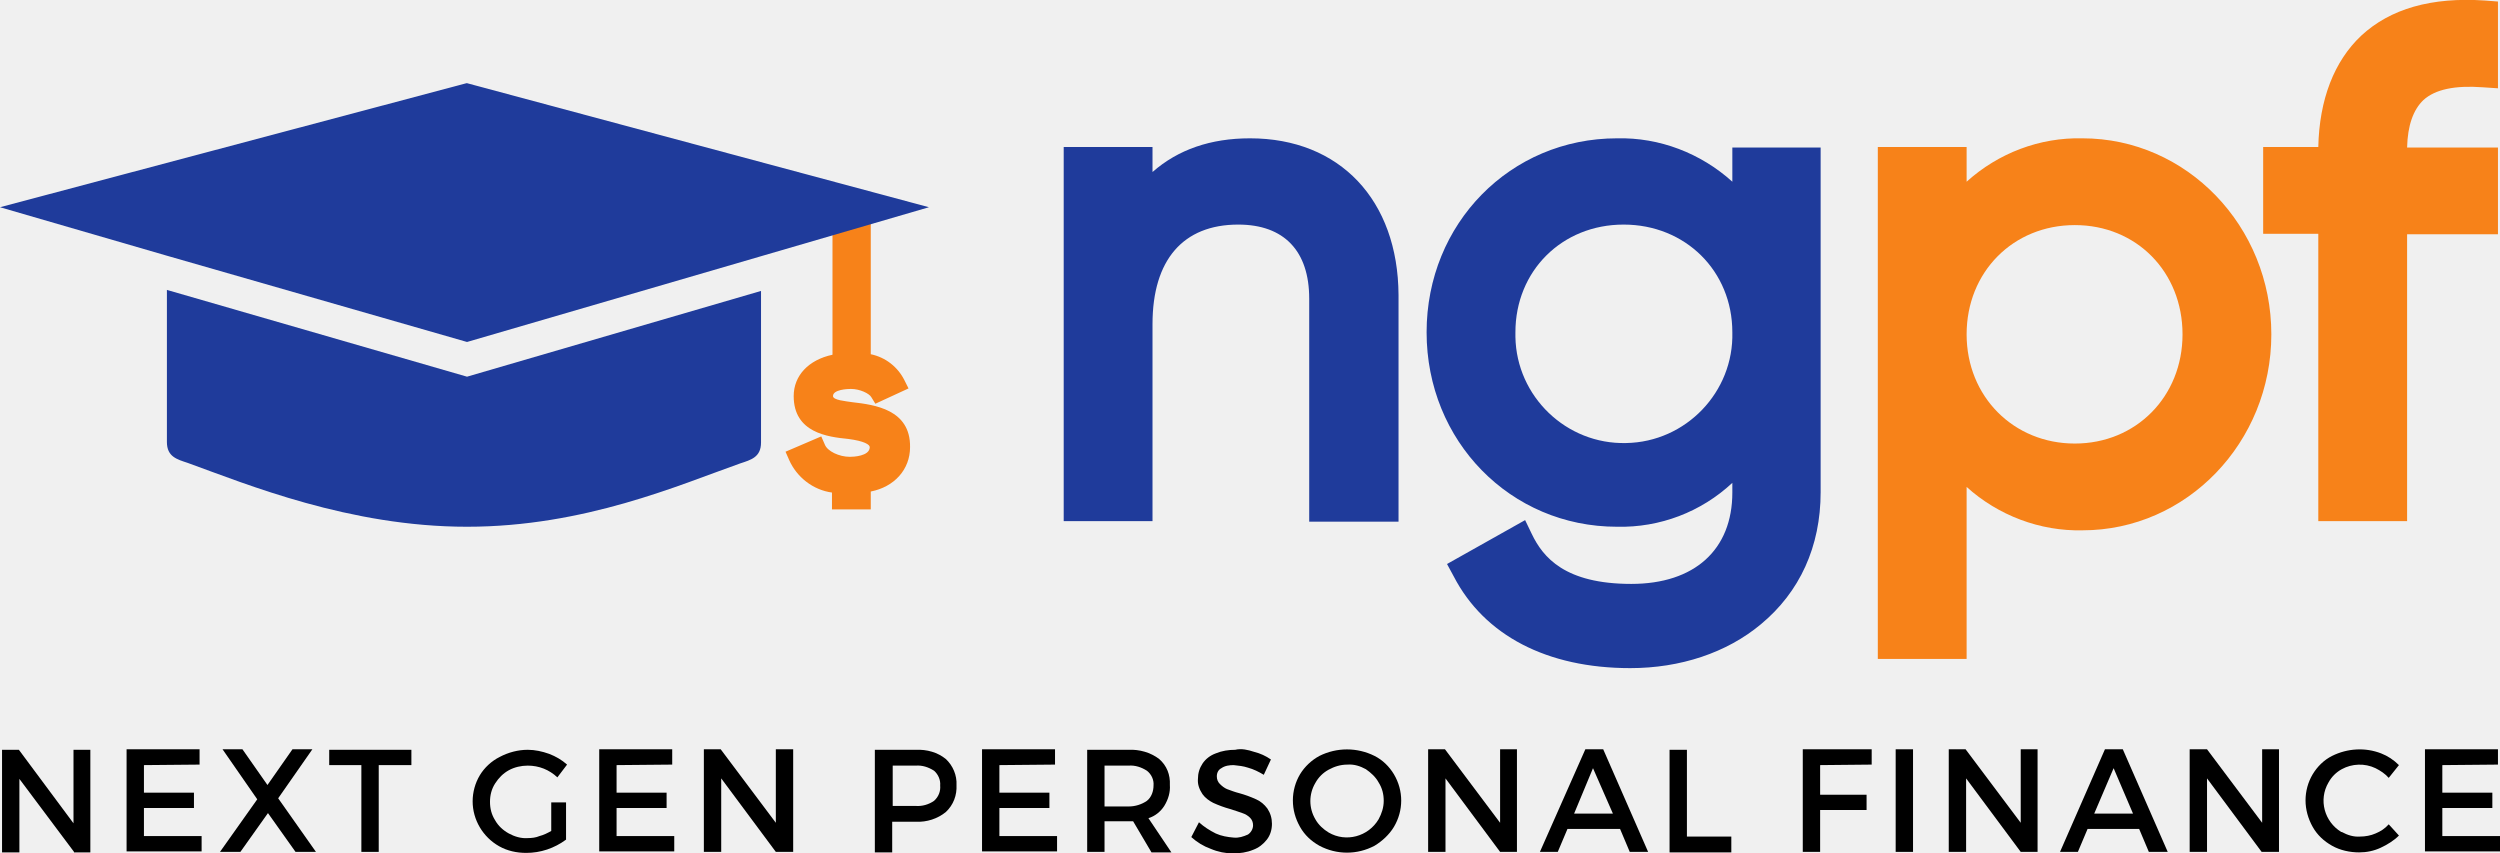
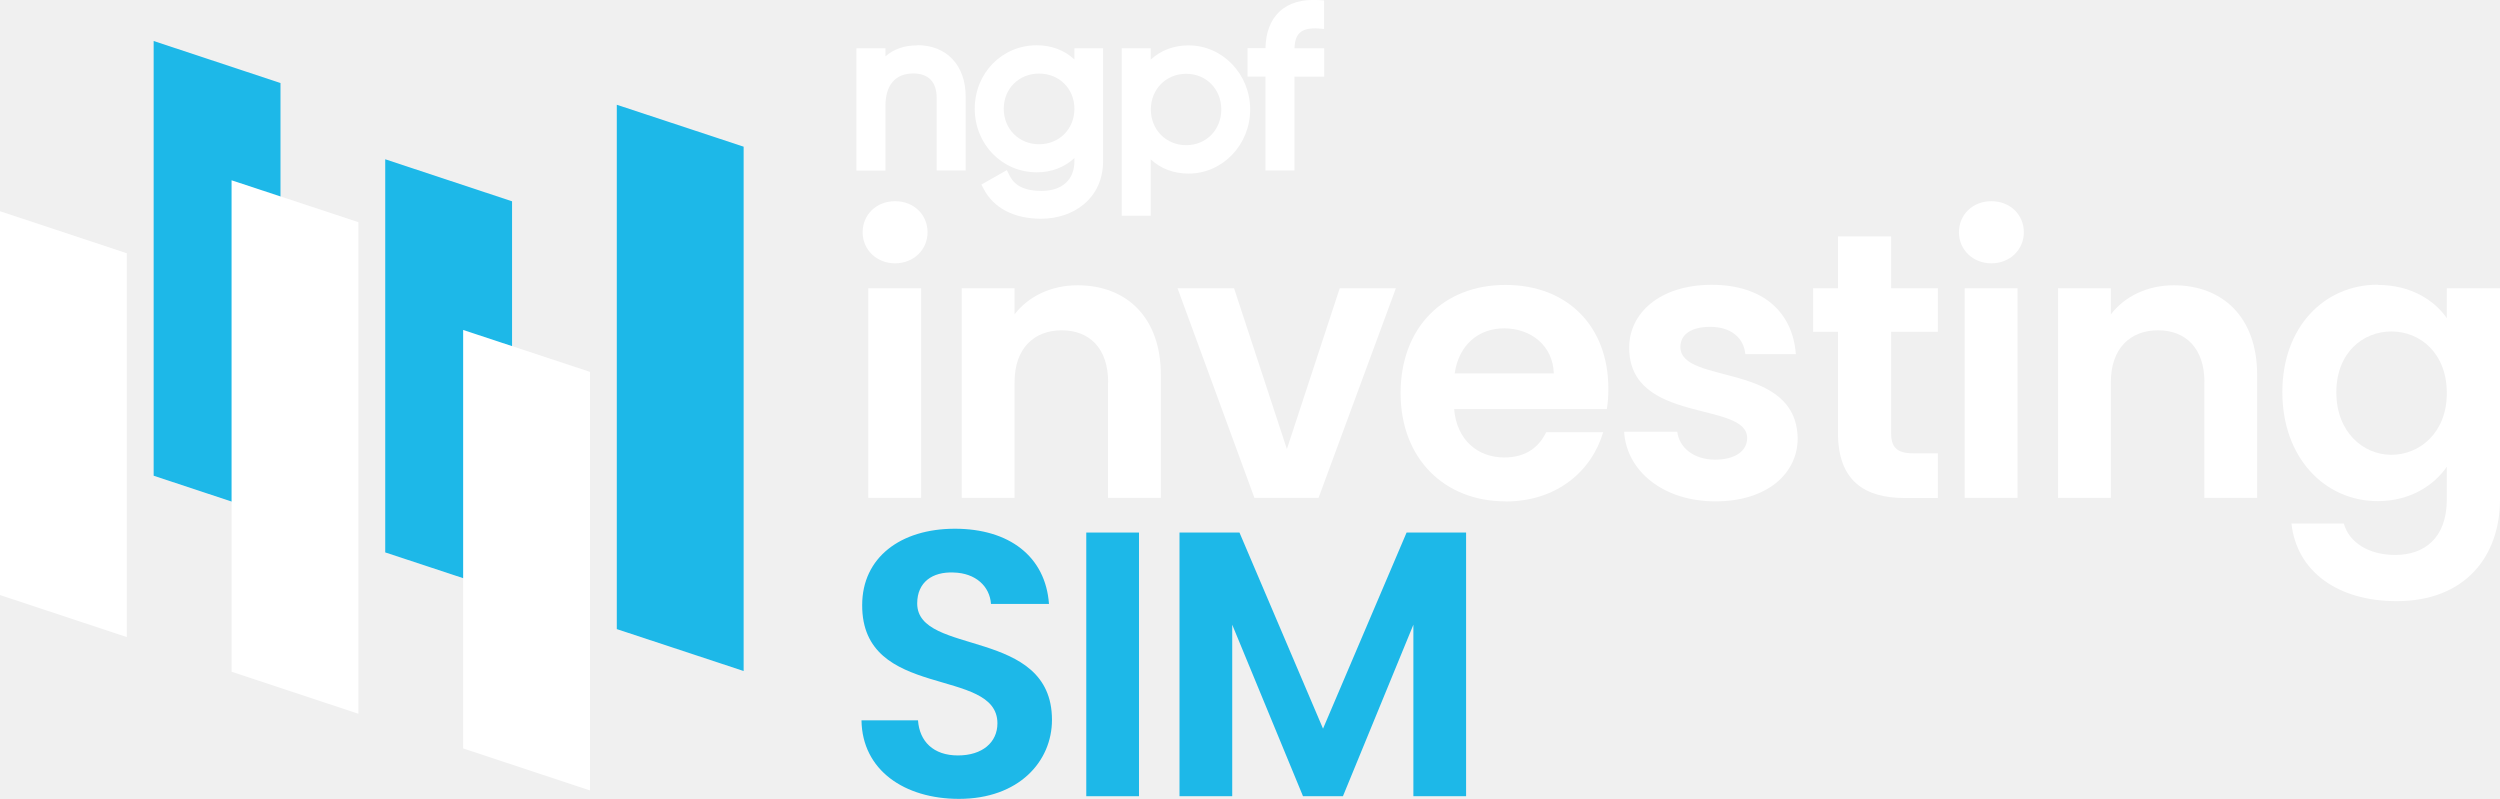
- <svg xmlns="http://www.w3.org/2000/svg" version="1.1" id="Layer_1" x="0px" y="0px" viewBox="0 0 489.8 167.1" style="enable-background:new 0 0 489.8 167.1;" xml:space="preserve">
-   <style type="text/css">
- 	.st0{fill:#F78219;}
- 	.st1{fill:#1F3B9B;}
- </style>
-   <path class="st0" d="M167,78.8c-1.3-0.2-3.8-0.4-3.8-1.2c0-1.3,2.9-1.4,3.5-1.4c1.8,0,3.6,0.9,4,1.6l0.8,1.3l6.5-3l-0.8-1.6  c-1.3-2.6-3.7-4.5-6.6-5.1v-3.1l0,0V43.5l-7.5,1.8v21.1l0,0v3.1c-4.7,1-7.6,4.1-7.6,8.1c0,7.2,6.7,8,10.7,8.4  c3.1,0.4,4.2,1.1,4.2,1.6c0,1.8-3.3,1.9-3.9,1.9c-2.1,0-4.4-1.1-4.9-2.4l-0.7-1.6l-7,3l0.7,1.6c1.5,3.4,4.7,5.9,8.4,6.4v3.3h7.6  v-3.5c4.6-0.9,7.7-4.3,7.7-8.7C178.4,80.2,171.3,79.3,167,78.8z" />
-   <path class="st1" d="M32.7,56.8v29.8c0,2.9,2,3.4,4.1,4.1c11.6,4.2,31.7,12.5,54.7,12.5S133.1,95,145,90.8c2.1-0.7,4.1-1.2,4.1-4.1  V57L91.5,73.8L32.7,56.8z" />
-   <polygon class="st1" points="91.5,16.3 91.4,16.3 0,40.6 32.7,50.1 32.7,50.1 91.5,67 149.1,50.2 182,40.6 " />
-   <path d="M14.5,166.9L3.8,152.6v14.4H0.4v-20.1h3.3l10.7,14.4v-14.4h3.3v20.1H14.5z" />
-   <path d="M28.2,149.9v5.4H38v3h-9.8v5.5h11.3v3H24.8v-20h14.3v3L28.2,149.9z" />
-   <path d="M61.9,166.9h-4l-5.4-7.6l-5.4,7.6h-4l7.3-10.3l-6.8-9.8h3.9l4.9,7l4.9-7h3.9l-6.7,9.6L61.9,166.9z" />
-   <path d="M74.2,149.9v17h-3.4v-17h-6.3v-3h16.1v3H74.2z" />
-   <path d="M110.9,157.1v7.4c-2.3,1.7-5,2.6-7.8,2.6c-1.9,0-3.7-0.4-5.3-1.3c-3.2-1.8-5.2-5.2-5.2-8.8c0-1.8,0.5-3.6,1.4-5.1  c0.9-1.5,2.3-2.8,3.9-3.6c1.7-0.9,3.6-1.4,5.5-1.4c1.4,0,2.8,0.3,4.2,0.8c1.3,0.5,2.5,1.2,3.5,2.1l-1.9,2.5  c-1.6-1.5-3.6-2.3-5.8-2.3c-1.3,0-2.6,0.3-3.7,0.9c-1.1,0.6-2,1.5-2.7,2.6c-0.7,1.1-1,2.3-1,3.6c0,1.3,0.3,2.5,1,3.6  c0.6,1.1,1.6,2,2.7,2.6c1.1,0.6,2.4,1,3.7,0.9c0.8,0,1.6-0.1,2.3-0.4c0.8-0.2,1.6-0.6,2.3-1v-5.6H110.9z" />
-   <path d="M120.8,149.9v5.4h9.8v3h-9.8v5.5h11.3v3h-14.7v-20h14.3v3L120.8,149.9z" />
-   <path d="M152,166.9l-10.7-14.4v14.4h-3.4v-20.1h3.3l10.8,14.4v-14.4h3.4v20.1H152z" />
-   <path d="M185.3,148.7c1.4,1.3,2.2,3.2,2.1,5.1c0.1,2-0.6,3.9-2.1,5.3c-1.6,1.3-3.7,2-5.9,1.9h-4.6v6h-3.4v-20.1h8  C181.6,146.8,183.7,147.4,185.3,148.7z M174.9,157.9h4.5c1.3,0.1,2.6-0.3,3.6-1c0.9-0.8,1.3-1.9,1.2-3c0.1-1.1-0.4-2.2-1.2-2.9  c-1.1-0.7-2.3-1.1-3.6-1h-4.5V157.9z" />
-   <path d="M195.8,149.9v5.4h9.8v3h-9.8v5.5h11.3v3h-14.7v-20h14.3v3L195.8,149.9z" />
-   <path d="M222,160.9c-0.2,0-0.5,0-0.9,0h-4.7v6H213v-20h8.1c2.1-0.1,4.3,0.5,6,1.8c1.5,1.3,2.2,3.1,2.1,5.1c0.1,1.4-0.3,2.8-1.1,4.1  c-0.7,1.1-1.8,2-3.1,2.4l4.5,6.7h-3.9L222,160.9z M224.7,156.9c0.9-0.7,1.3-1.9,1.3-3c0.1-1.1-0.4-2.2-1.3-2.9  c-1.1-0.7-2.3-1.1-3.6-1h-4.7v8h4.8C222.4,158,223.7,157.6,224.7,156.9L224.7,156.9z" />
-   <path d="M245.7,147.3c1.2,0.3,2.3,0.8,3.3,1.5l-1.4,3c-1-0.6-2-1.1-3.1-1.4c-0.9-0.3-1.8-0.4-2.8-0.5c-0.8,0-1.7,0.1-2.4,0.6  c-0.6,0.3-0.9,0.9-0.9,1.6c0,0.6,0.2,1.1,0.6,1.5c0.4,0.4,0.9,0.8,1.4,1c0.8,0.3,1.6,0.6,2.4,0.8c1.1,0.3,2.2,0.7,3.3,1.2  c0.9,0.4,1.6,1,2.2,1.8c0.6,0.9,0.9,1.9,0.9,3c0,1.1-0.3,2.2-1,3.1c-0.7,0.9-1.6,1.6-2.7,2c-1.2,0.5-2.6,0.7-3.9,0.7  c-1.5,0-3-0.3-4.4-0.9c-1.4-0.5-2.7-1.3-3.8-2.3l1.5-2.9c1,0.9,2.1,1.6,3.3,2.2c1.1,0.5,2.3,0.7,3.5,0.8c1,0.1,1.9-0.2,2.8-0.6  c0.6-0.4,1-1.1,1-1.8c0-0.6-0.2-1.1-0.6-1.5c-0.4-0.4-0.9-0.7-1.5-0.9c-0.6-0.2-1.4-0.5-2.4-0.8c-1.1-0.3-2.2-0.7-3.3-1.2  c-0.8-0.4-1.6-1-2.1-1.7c-0.6-0.9-1-1.9-0.9-3c0-1.1,0.3-2.1,0.9-3c0.6-0.9,1.5-1.6,2.6-2c1.2-0.5,2.5-0.7,3.8-0.7  C243.2,146.6,244.5,146.9,245.7,147.3z" />
-   <path d="M269.3,148.1c1.6,0.8,2.9,2.1,3.8,3.6c1.9,3.2,1.9,7.1,0,10.3c-0.9,1.5-2.3,2.8-3.8,3.7c-3.4,1.8-7.4,1.8-10.8,0  c-1.6-0.9-2.9-2.1-3.8-3.7c-0.9-1.6-1.4-3.3-1.4-5.2c0-1.8,0.5-3.6,1.4-5.1c0.9-1.5,2.3-2.8,3.8-3.6  C261.9,146.4,265.9,146.4,269.3,148.1L269.3,148.1z M260.3,150.8c-1.1,0.6-2,1.5-2.6,2.6c-1.3,2.2-1.3,4.9,0,7.1  c0.6,1.1,1.6,2,2.6,2.6c3.4,2,7.8,0.8,9.8-2.6c0.6-1.1,1-2.3,1-3.6c0-1.3-0.3-2.5-1-3.6c-0.6-1.1-1.5-1.9-2.5-2.6  c-1.1-0.6-2.3-1-3.6-0.9C262.6,149.8,261.4,150.2,260.3,150.8L260.3,150.8z" />
-   <path d="M293.9,166.9l-10.7-14.4v14.4h-3.4v-20.1h3.3l10.8,14.4v-14.4h3.3v20.1H293.9z" />
-   <path d="M307.1,162.4l-1.9,4.5h-3.5l8.9-20.1h3.5l8.8,20.1h-3.6l-1.9-4.5H307.1z M312.1,150.5l-3.7,8.9h7.6L312.1,150.5z" />
-   <path d="M339.2,163.9v3.1h-12.1v-20.1h3.4v17H339.2z" />
-   <path d="M356.6,149.9v5.8h9.1v3h-9.1v8.2h-3.4v-20.1h13.5v3L356.6,149.9z" />
-   <path d="M371.4,166.9v-20.1h3.4v20.1H371.4z" />
-   <path d="M395.9,166.9l-10.7-14.4v14.4h-3.4v-20.1h3.3l10.8,14.4v-14.4h3.3v20.1H395.9z" />
-   <path d="M409,162.4l-1.9,4.5h-3.5l8.8-20.1h3.5l8.8,20.1H421l-1.9-4.5H409z M414.1,150.5l-3.8,8.9h7.6L414.1,150.5z" />
-   <path d="M443.1,166.9l-10.7-14.4v14.4H429v-20.1h3.4l10.8,14.4v-14.4h3.3v20.1H443.1z" />
-   <path d="M466.5,147.6c1.3,0.5,2.5,1.3,3.5,2.3l-2,2.5c-0.7-0.8-1.6-1.4-2.6-1.9c-2.1-1-4.6-0.9-6.6,0.2c-1.1,0.6-2,1.5-2.6,2.6  c-2,3.4-0.8,7.7,2.5,9.7c0,0,0,0,0.1,0c1.1,0.6,2.3,1,3.6,0.9c1,0,2.1-0.2,3-0.6c1-0.4,1.9-1,2.6-1.8l2,2.2c-1,1-2.3,1.8-3.6,2.4  c-1.3,0.6-2.7,0.9-4.2,0.9c-1.8,0-3.7-0.4-5.3-1.3c-1.6-0.9-2.9-2.1-3.8-3.7c-0.9-1.6-1.4-3.4-1.4-5.2c0-1.8,0.5-3.6,1.4-5.1  c0.9-1.5,2.2-2.8,3.8-3.6C459.9,146.6,463.4,146.4,466.5,147.6L466.5,147.6z" />
-   <path d="M478.5,149.9v5.4h9.8v3h-9.8v5.5h11.3v3h-14.7v-20h14.3v3L478.5,149.9z" />
-   <path class="st1" d="M244.9,27.1c-7.7,0-14.1,2.2-19.1,6.6v-4.9h-17.4v73.3h17.4V63.5c0-12.6,6-19.5,16.8-19.5  c9,0,13.9,5.2,13.9,14.5v43.7H274V57.8C273.9,39.2,262.5,27.1,244.9,27.1z" />
-   <path class="st1" d="M339.4,28.9v6.7c-6.2-5.6-14.3-8.7-22.6-8.5c-20.9,0-37.3,16.7-37.3,38s16.4,38.1,37.3,38.1  c8.4,0.2,16.5-2.9,22.6-8.6v1.9c0,11.2-7.4,17.9-19.8,17.9c-13,0-17.3-5.2-19.5-9.8l-1.3-2.7l-15.3,8.6l1.3,2.4  c6,11.6,18.3,18,34.6,18c9.8,0,18.9-3,25.6-8.6c7.6-6.3,11.7-15.2,11.7-25.9V28.9H339.4z M339.4,65.1c0.3,11.7-9.1,21.5-20.8,21.7  c-11.7,0.3-21.5-9.1-21.7-20.8c0-0.3,0-0.6,0-0.9c0-12,9.1-21.1,21.2-21.1S339.4,53.1,339.4,65.1z" />
-   <path class="st0" d="M408,27.1c-8.4-0.2-16.5,2.9-22.7,8.5v-6.8h-17.4v100.3h17.4V95.4c6.2,5.6,14.4,8.7,22.7,8.5  c20.4,0,37-17.2,37-38.4S428.4,27.1,408,27.1z M427.6,65.5c0,12.2-9.1,21.4-21.1,21.4s-21.2-9.2-21.2-21.4s9.1-21.4,21.2-21.4  S427.6,53.3,427.6,65.5L427.6,65.5z" />
-   <path class="st0" d="M486.4,17.1l3,0.2v-17l-2.6-0.2c-10.4-0.7-18.5,1.6-24.2,6.9c-5.3,5-8.2,12.5-8.4,21.8h-10.8v17h10.8v56.3h17.4  V45.9h17.8v-17h-17.8c0.1-4.3,1.2-7.4,3.2-9.3C477.1,17.5,481,16.7,486.4,17.1z" />
+ <svg xmlns="http://www.w3.org/2000/svg" preserveAspectRatio="none" overflow="visible" style="display: block;" width="266" height="85" viewBox="0 0 266 85" fill="none">
+   <g id="Layer_1" clip-path="url(#clip0_0_111)">
+     <path id="Vector" d="M91.785 24.712C91.785 22.857 93.23 21.407 95.239 21.407C97.247 21.407 98.692 22.857 98.692 24.712C98.692 26.568 97.21 28.018 95.239 28.018C93.267 28.018 91.785 26.568 91.785 24.712ZM92.385 30.672H98.006V52.976H92.385V30.672Z" fill="white" />
+     <path id="Vector_2" d="M117.907 40.663C117.907 37.075 115.935 35.145 112.971 35.145C110.008 35.145 107.95 37.075 107.95 40.663V52.976H102.329V30.672H107.95V33.45C109.395 31.557 111.808 30.353 114.649 30.353C119.829 30.353 123.515 33.732 123.515 39.889V52.976H117.894V40.663H117.907Z" fill="white" />
+     <path id="Vector_3" d="M131.304 30.672L136.925 47.778L142.546 30.672H148.522L140.293 52.976H133.471L125.291 30.672H131.316H131.304Z" fill="white" />
+     <path id="Vector_4" d="M160.18 53.345C153.727 53.345 149.024 48.835 149.024 41.83C149.024 34.826 153.592 30.316 160.18 30.316C166.769 30.316 171.129 34.703 171.129 41.351C171.129 42.076 171.092 42.801 170.969 43.526H154.719C155 46.832 157.241 48.675 160.058 48.675C162.471 48.675 163.793 47.471 164.516 45.984H170.577C169.377 50.088 165.679 53.357 160.18 53.357V53.345ZM154.768 39.729H165.324C165.238 36.792 162.911 34.936 160.034 34.936C157.339 34.936 155.221 36.669 154.78 39.729H154.768Z" fill="white" />
+     <path id="Vector_5" d="M182.518 53.345C176.946 53.345 173.051 50.088 172.806 45.935H178.464C178.66 47.63 180.228 48.908 182.481 48.908C184.734 48.908 185.898 47.901 185.898 46.611C185.898 42.629 173.345 45.16 173.345 36.989C173.345 33.29 176.639 30.304 182.126 30.304C187.612 30.304 190.747 33.241 191.078 37.677H185.702C185.542 35.944 184.171 34.777 181.966 34.777C179.885 34.777 178.795 35.625 178.795 36.915C178.795 40.982 191.114 38.439 191.274 46.623C191.274 50.445 187.943 53.345 182.53 53.345H182.518Z" fill="white" />
+     <path id="Vector_6" d="M195.56 35.305H192.915V30.672H195.56V25.155H201.218V30.672H206.189V35.305H201.218V46.094C201.218 47.581 201.818 48.233 203.581 48.233H206.189V52.988H202.663C198.413 52.988 195.56 51.182 195.56 46.07V35.317V35.305Z" fill="white" />
+     <path id="Vector_7" d="M208.431 24.712C208.431 22.857 209.876 21.407 211.884 21.407C213.892 21.407 215.337 22.857 215.337 24.712C215.337 26.568 213.856 28.018 211.884 28.018C209.912 28.018 208.431 26.568 208.431 24.712ZM209.043 30.672H214.664V52.976H209.043V30.672Z" fill="white" />
+     <path id="Vector_8" d="M234.552 40.663C234.552 37.075 232.58 35.145 229.616 35.145C226.653 35.145 224.596 37.075 224.596 40.663V52.976H218.975V30.672H224.596V33.45C226.041 31.557 228.453 30.353 231.294 30.353C236.474 30.353 240.16 33.732 240.16 39.889V52.976H234.539V40.663H234.552Z" fill="white" />
+     <path id="Vector_9" d="M252.995 30.316C256.485 30.316 259.007 31.926 260.342 33.855V30.672H266V53.136C266 59.169 262.314 63.962 255.003 63.962C248.745 63.962 244.373 60.816 243.81 55.704H249.382C249.945 57.719 252.027 59.047 254.844 59.047C257.93 59.047 260.342 57.277 260.342 53.123V49.658C259.02 51.587 256.497 53.32 252.995 53.32C247.337 53.32 242.842 48.687 242.842 41.72C242.842 34.752 247.337 30.291 252.995 30.291V30.316ZM254.44 35.268C251.427 35.268 248.586 37.517 248.586 41.744C248.586 45.971 251.439 48.392 254.44 48.392C257.44 48.392 260.342 46.057 260.342 41.83C260.342 37.603 257.538 35.268 254.44 35.268Z" fill="white" />
+     <path id="Vector_10" d="M102.035 85C96.231 85 91.736 81.94 91.663 76.644H97.676C97.835 78.893 99.317 80.379 101.925 80.379C104.534 80.379 106.126 78.979 106.126 76.963C106.126 70.893 91.7 74.555 91.736 64.38C91.736 59.317 95.827 56.257 101.595 56.257C107.363 56.257 111.245 59.194 111.612 64.257H105.44C105.317 62.414 103.836 60.964 101.435 60.914C99.231 60.828 97.59 61.922 97.59 64.208C97.59 69.836 111.93 66.702 111.93 76.595C111.93 81.019 108.403 85 102.035 85Z" fill="#1DB8E8" />
+     <path id="Vector_11" d="M115.58 56.663H121.189V84.717H115.58V56.663Z" fill="#1DB8E8" />
+     <path id="Vector_12" d="M125.511 56.663H131.879L140.77 77.529L149.661 56.663H155.992V84.717H150.384V66.469L142.889 84.717H138.639L131.108 66.469V84.717H125.499V56.663H125.511Z" fill="#1DB8E8" />
+     <path id="Vector_13" d="M97.59 4.829C96.219 4.829 95.092 5.223 94.21 5.997V5.137H91.124V18.15H94.21V11.281C94.21 9.044 95.263 7.816 97.186 7.816C98.778 7.816 99.66 8.725 99.66 10.384V18.138H102.746V10.261C102.746 6.955 100.725 4.805 97.602 4.805L97.59 4.829Z" fill="white" />
+     <path id="Vector_14" d="M114.318 5.137V6.329C113.265 5.346 111.881 4.817 110.314 4.817C106.616 4.817 103.713 7.779 103.713 11.563C103.713 15.348 106.616 18.334 110.314 18.334C111.881 18.334 113.253 17.806 114.318 16.811V17.142C114.318 19.133 113.008 20.313 110.816 20.313C108.501 20.313 107.754 19.379 107.363 18.58L107.13 18.101L104.423 19.637L104.644 20.067C105.709 22.132 107.889 23.274 110.767 23.274C112.506 23.274 114.11 22.734 115.298 21.751C116.645 20.633 117.368 19.047 117.368 17.142V5.137H114.306H114.318ZM114.318 11.576C114.318 13.726 112.702 15.348 110.559 15.348C108.416 15.348 106.799 13.726 106.799 11.576C106.799 9.425 108.416 7.828 110.559 7.828C112.702 7.828 114.318 9.438 114.318 11.576Z" fill="white" />
+     <path id="Vector_15" d="M126.467 4.829C124.887 4.829 123.503 5.358 122.438 6.341V5.137H119.352V22.955H122.438V16.958C123.491 17.941 124.887 18.47 126.467 18.47C130.079 18.47 133.018 15.41 133.018 11.65C133.018 7.889 130.079 4.829 126.467 4.829ZM129.945 11.65C129.945 13.812 128.34 15.447 126.209 15.447C124.079 15.447 122.45 13.812 122.45 11.65C122.45 9.487 124.066 7.852 126.209 7.852C128.353 7.852 129.945 9.487 129.945 11.65Z" fill="white" />
+     <path id="Vector_16" d="M140.342 3.035L140.88 3.084V0.049L140.415 0.012C138.578 -0.111 137.133 0.295 136.129 1.241C135.186 2.126 134.672 3.465 134.647 5.124H132.737V8.147H134.647V18.138H137.733V8.16H140.893V5.137H137.733C137.758 4.362 137.941 3.822 138.296 3.49C138.701 3.109 139.399 2.962 140.342 3.035Z" fill="white" />
+     <path id="Vector_17" d="M29.844 8.835L16.349 4.362V50.617L29.844 55.09V8.835Z" fill="#1DB8E8" />
+     <path id="Vector_18" d="M65.627 11.146V66.936L79.123 71.397V15.607L65.627 11.146Z" fill="#1DB8E8" />
+     <path id="Vector_19" d="M40.988 16.946V58.776L54.483 63.237V21.419L40.988 16.946Z" fill="#1DB8E8" />
+     <path id="Vector_20" d="M13.495 26.949L0 22.476V63.311L13.495 67.784V26.949Z" fill="white" />
+     <path id="Vector_21" d="M49.279 35.108V79.63L62.774 84.103V39.569L49.279 35.108Z" fill="white" />
+     <path id="Vector_22" d="M24.639 19.182V71.47L38.135 75.943V23.643L24.639 19.182Z" fill="white" />
+   </g>
+   <defs>
+     <clipPath id="clip0_0_111">
+       <rect width="266" height="85" fill="white" />
+     </clipPath>
+   </defs>
</svg>
